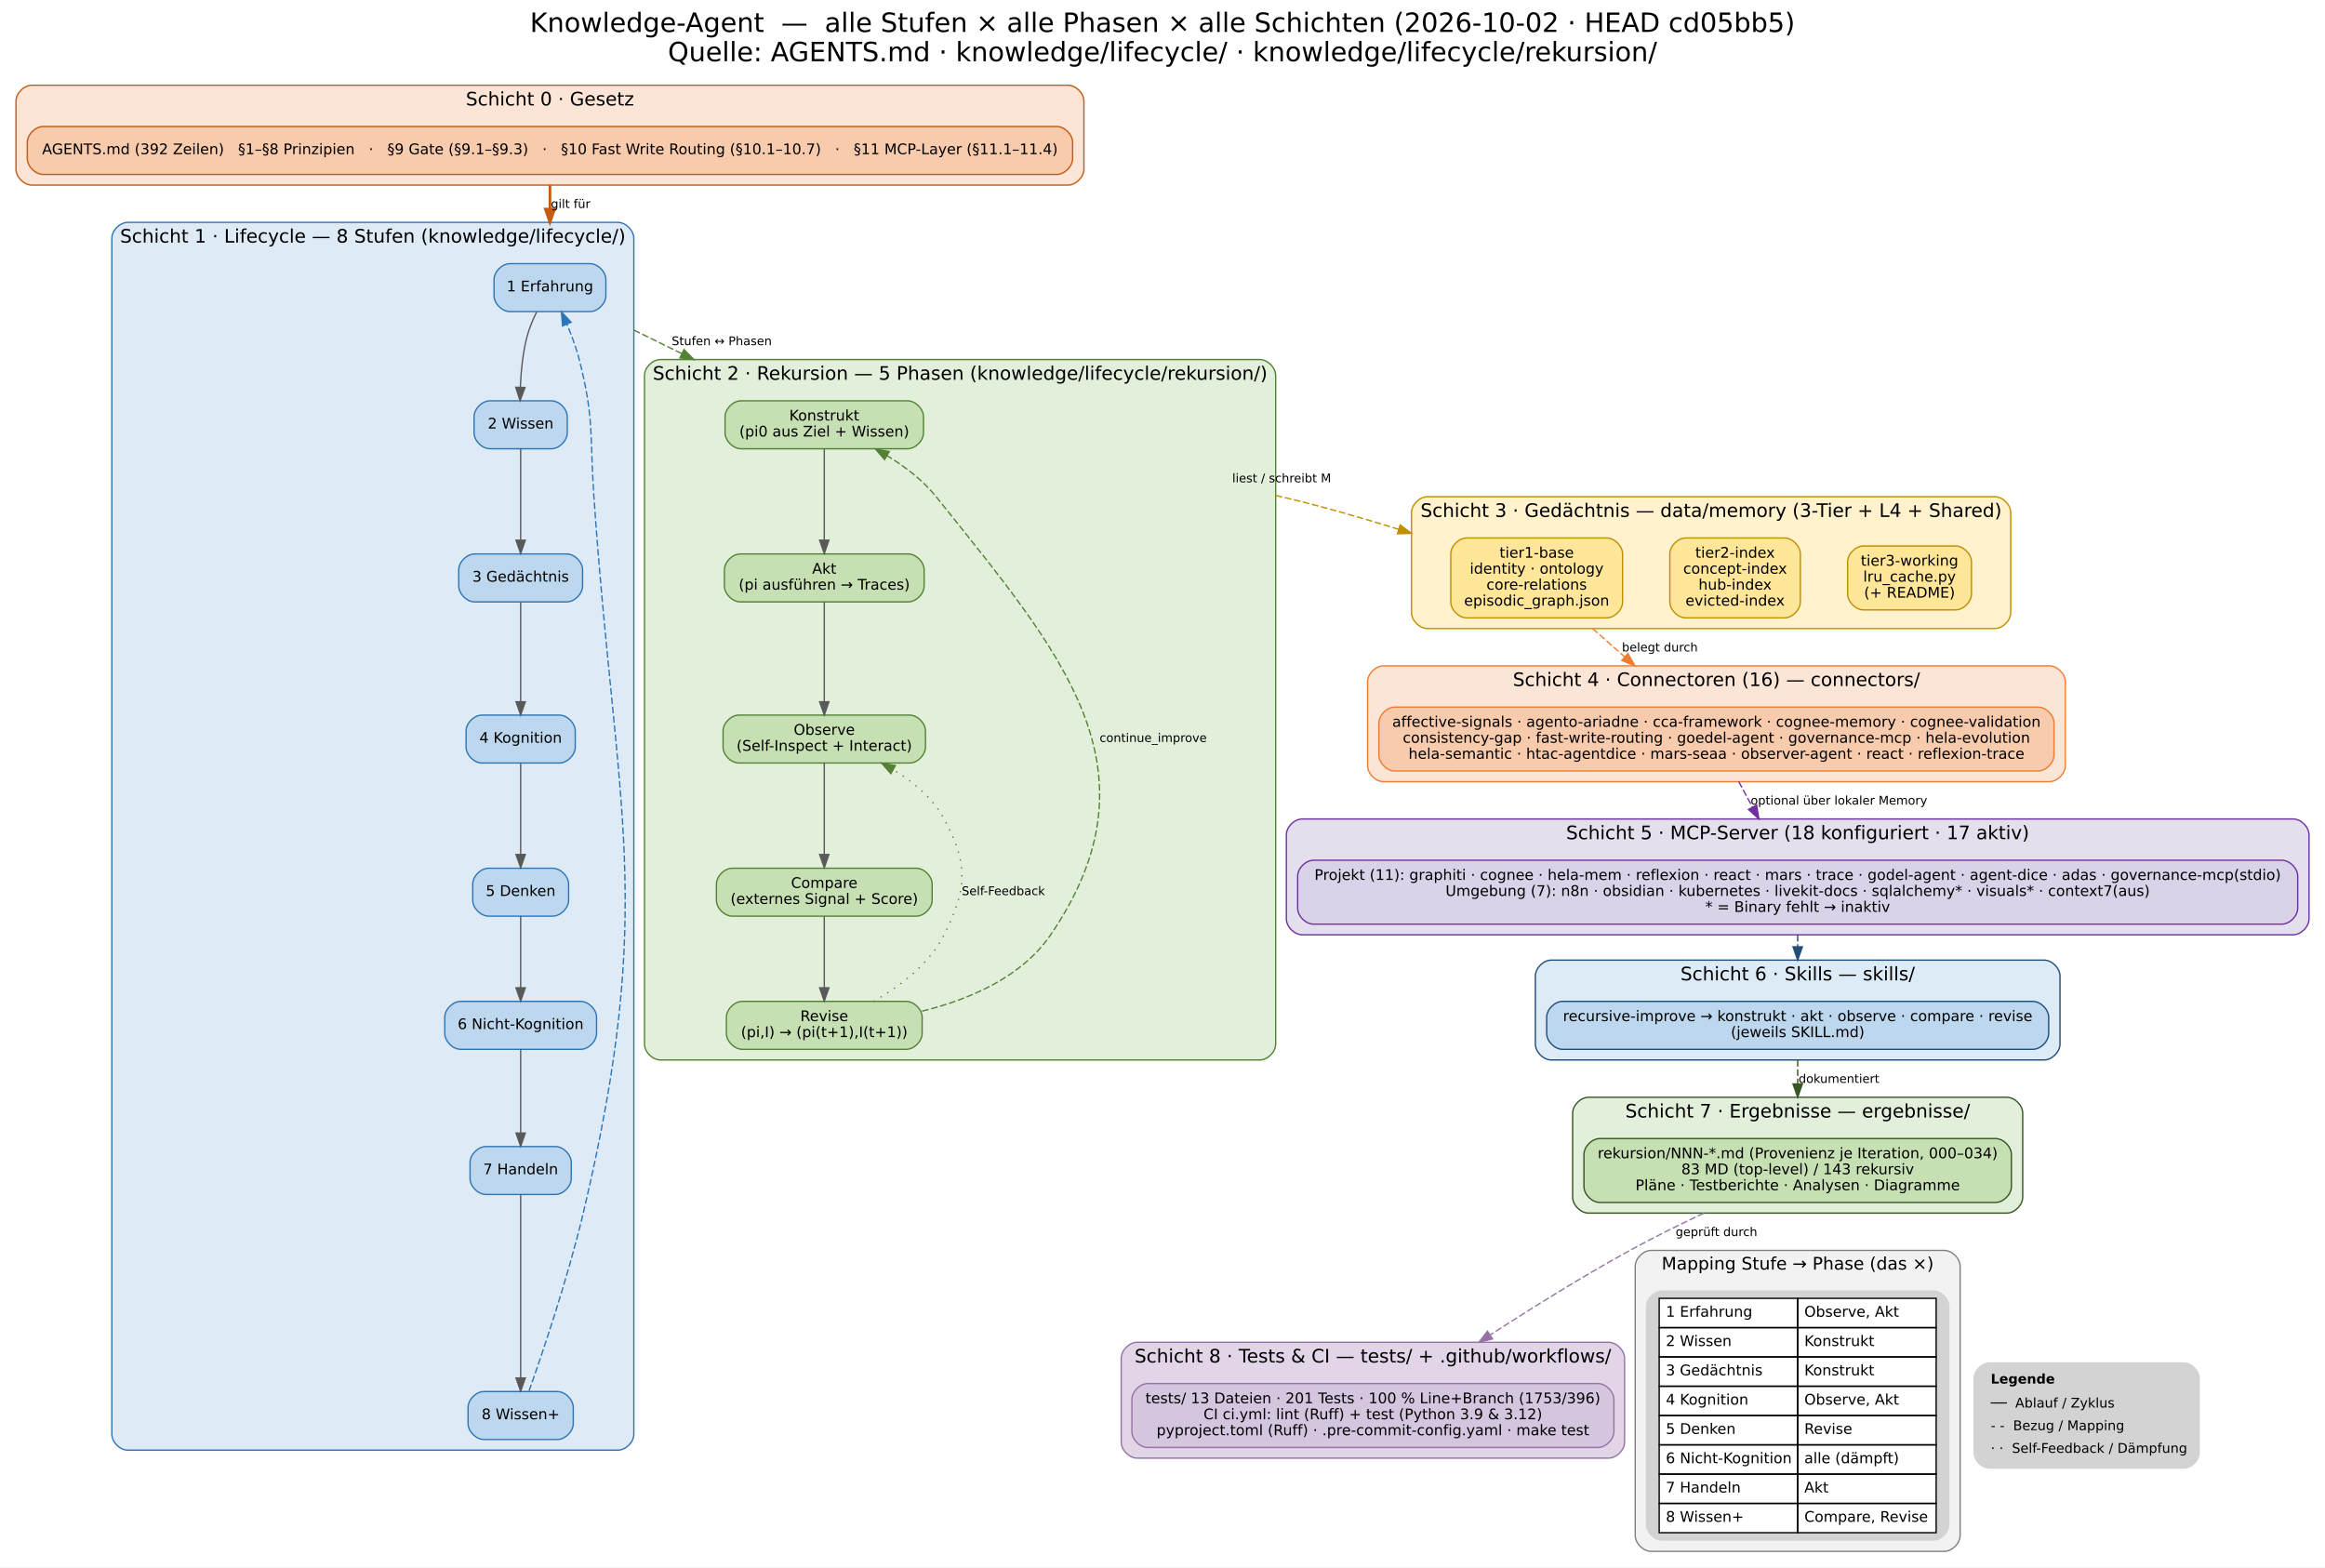
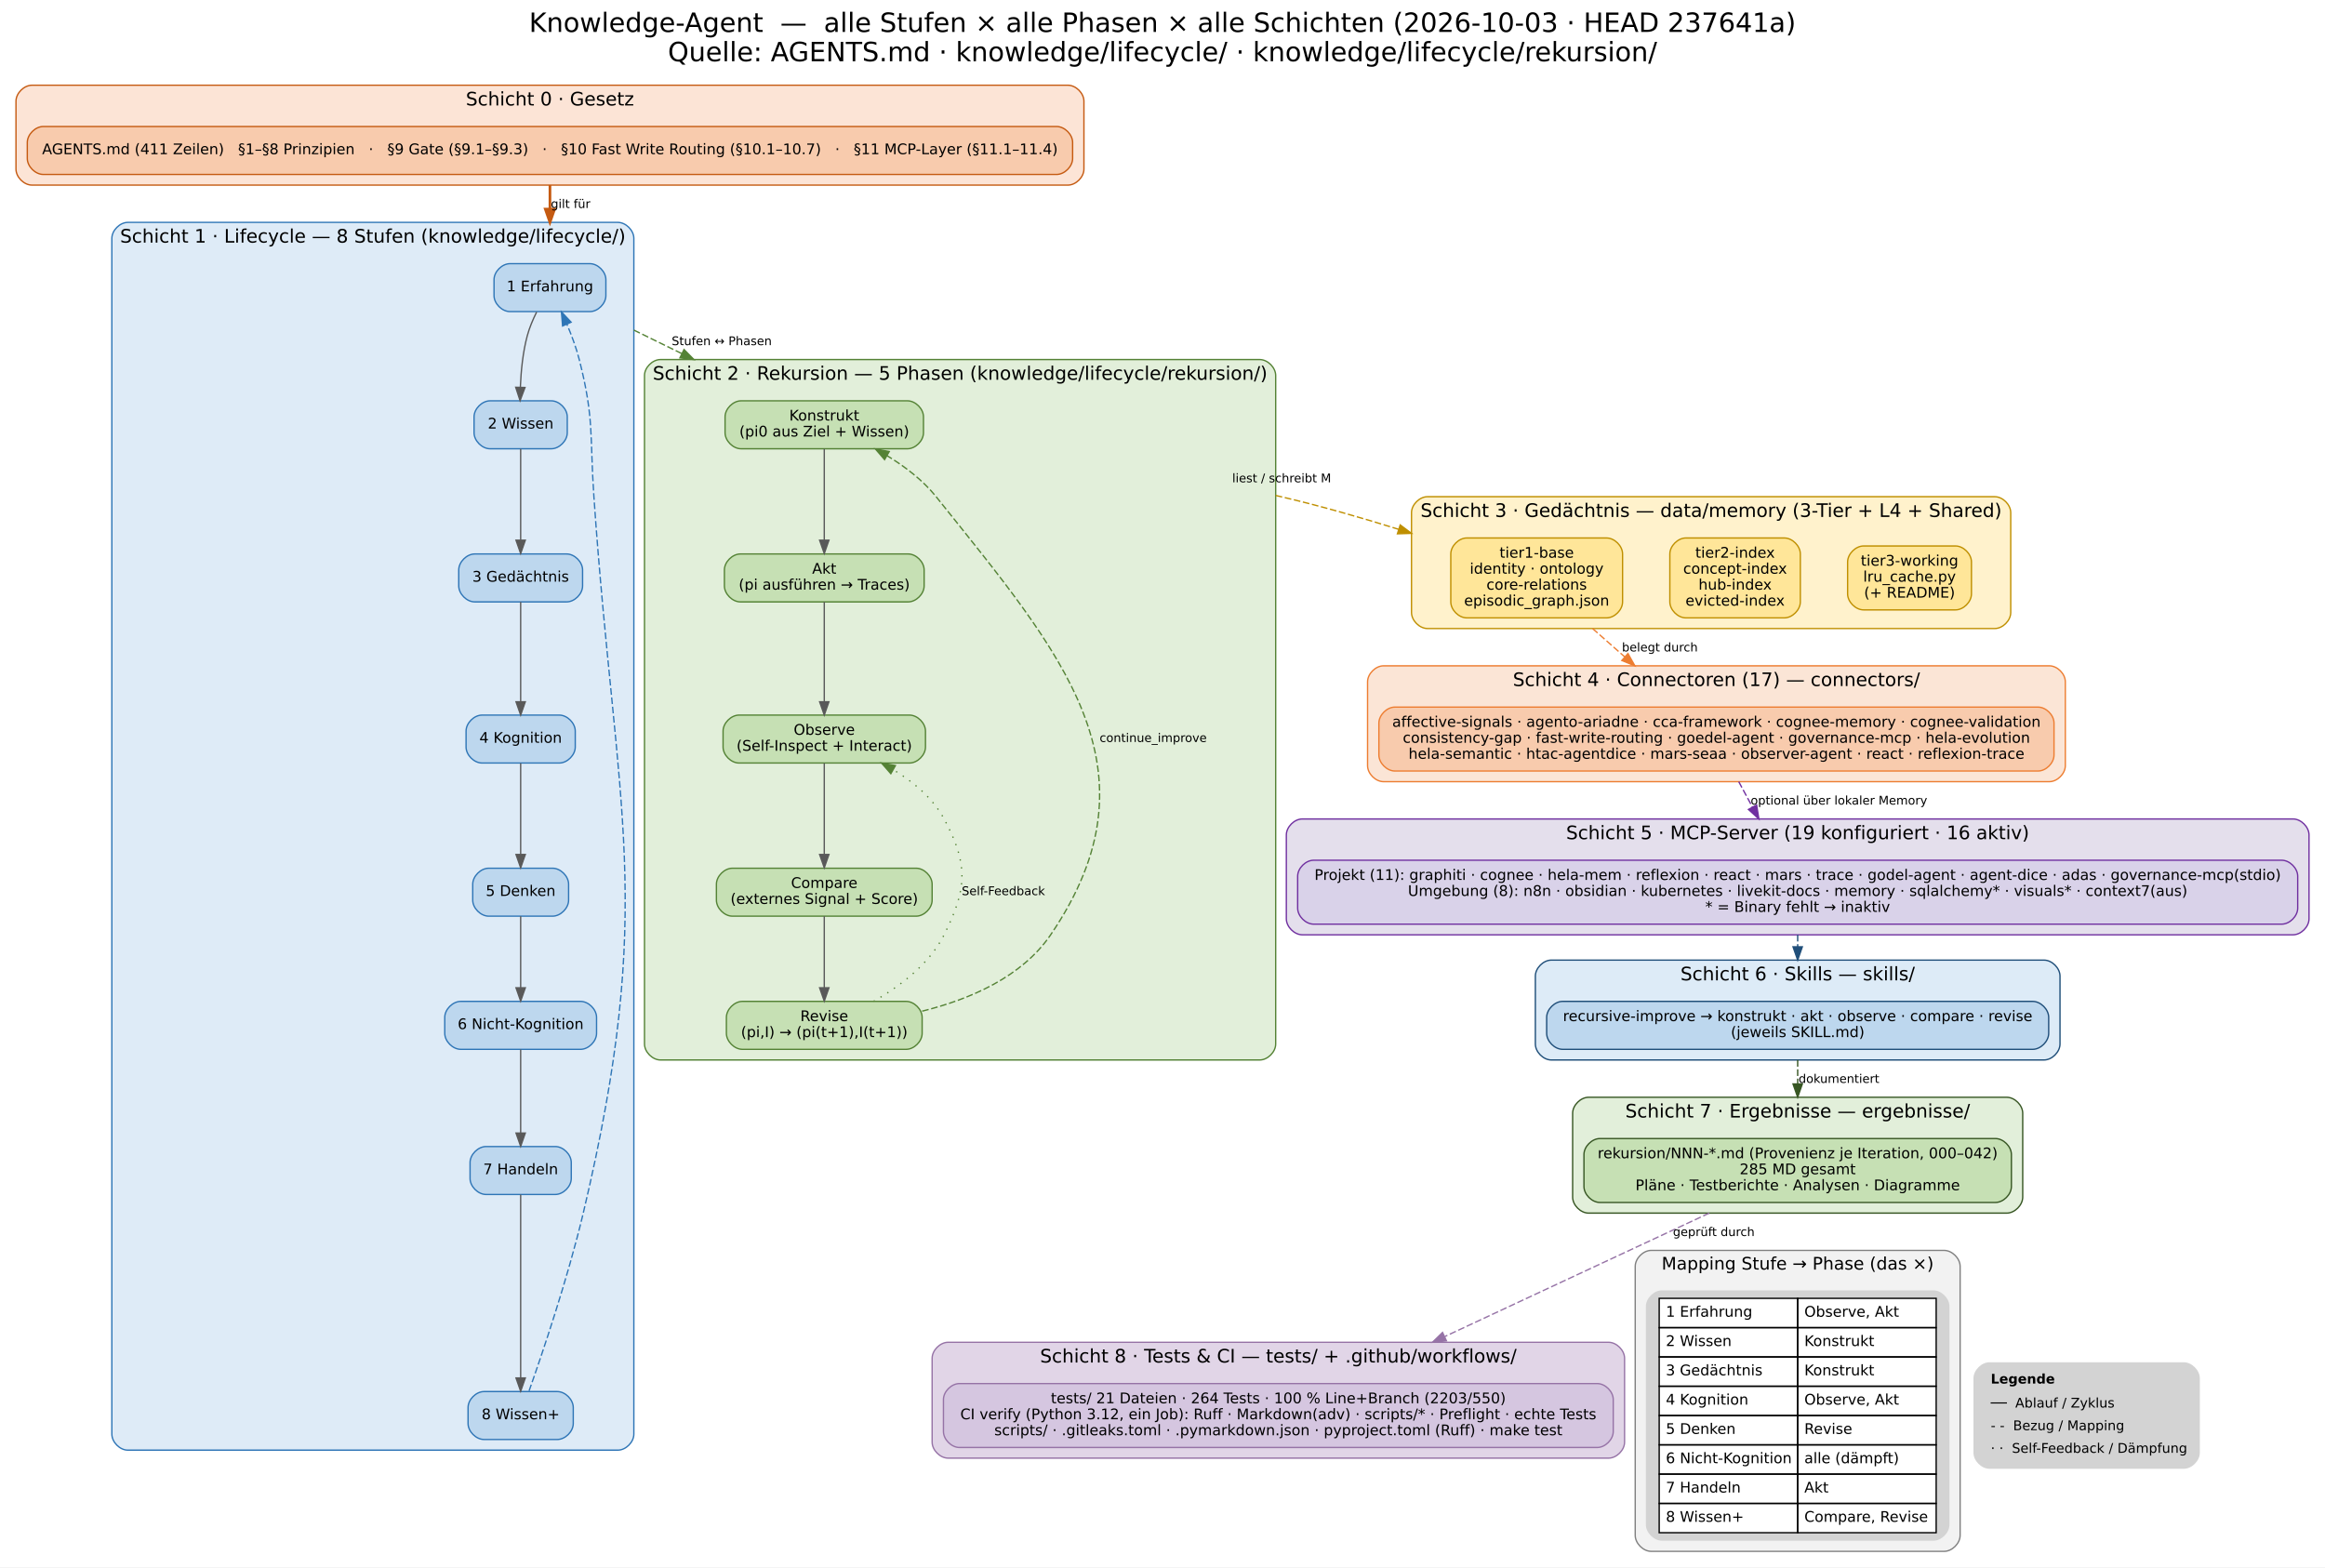
<svg xmlns="http://www.w3.org/2000/svg" width="1746pt" height="1177pt" viewBox="0.00 0.00 1746.00 1177.00">
  <g id="graph0" class="graph" transform="scale(1 1) rotate(0) translate(4 1173)">
    <polygon fill="white" stroke="transparent" points="-4,4 -4,-1173 1742,-1173 1742,4 -4,4" />
-     <text text-anchor="middle" x="869" y="-1149" font-family="DejaVu Sans" font-size="20.00">Knowledge-Agent  —  alle Stufen × alle Phasen × alle Schichten (2026-10-02 · HEAD cd05bb5)</text>
+     <text text-anchor="middle" x="869" y="-1149" font-family="DejaVu Sans" font-size="20.00">Knowledge-Agent  —  alle Stufen × alle Phasen × alle Schichten (2026-10-03 · HEAD 237641a)</text>
    <text text-anchor="middle" x="869" y="-1127" font-family="DejaVu Sans" font-size="20.00">Quelle: AGENTS.md · knowledge/lifecycle/ · knowledge/lifecycle/rekursion/</text>
    <g id="clust1" class="cluster">
      <path fill="#fce4d6" stroke="#c55a11" d="M20,-1034C20,-1034 798,-1034 798,-1034 804,-1034 810,-1040 810,-1046 810,-1046 810,-1097 810,-1097 810,-1103 804,-1109 798,-1109 798,-1109 20,-1109 20,-1109 14,-1109 8,-1103 8,-1097 8,-1097 8,-1046 8,-1046 8,-1040 14,-1034 20,-1034" />
      <text text-anchor="middle" x="409" y="-1093.8" font-family="DejaVu Sans" font-size="14.00">Schicht 0 · Gesetz</text>
    </g>
    <g id="clust2" class="cluster">
      <path fill="#deebf7" stroke="#2e75b6" d="M92,-84C92,-84 460,-84 460,-84 466,-84 472,-90 472,-96 472,-96 472,-994 472,-994 472,-1000 466,-1006 460,-1006 460,-1006 92,-1006 92,-1006 86,-1006 80,-1000 80,-994 80,-994 80,-96 80,-96 80,-90 86,-84 92,-84" />
      <text text-anchor="middle" x="276" y="-990.8" font-family="DejaVu Sans" font-size="14.00">Schicht 1 · Lifecycle — 8 Stufen (knowledge/lifecycle/)</text>
    </g>
    <g id="clust3" class="cluster">
      <path fill="#e2efda" stroke="#548235" d="M492,-377C492,-377 942,-377 942,-377 948,-377 954,-383 954,-389 954,-389 954,-891 954,-891 954,-897 948,-903 942,-903 942,-903 492,-903 492,-903 486,-903 480,-897 480,-891 480,-891 480,-389 480,-389 480,-383 486,-377 492,-377" />
      <text text-anchor="middle" x="717" y="-887.8" font-family="DejaVu Sans" font-size="14.00">Schicht 2 · Rekursion — 5 Phasen (knowledge/lifecycle/rekursion/)</text>
    </g>
    <g id="clust11" class="cluster">
      <path fill="#f2f2f2" stroke="#808080" d="M1236,-8C1236,-8 1456,-8 1456,-8 1462,-8 1468,-14 1468,-20 1468,-20 1468,-222 1468,-222 1468,-228 1462,-234 1456,-234 1456,-234 1236,-234 1236,-234 1230,-234 1224,-228 1224,-222 1224,-222 1224,-20 1224,-20 1224,-14 1230,-8 1236,-8" />
      <text text-anchor="middle" x="1346" y="-219.6" font-family="DejaVu Sans" font-size="13.00">Mapping Stufe → Phase (das ×)</text>
    </g>
    <g id="clust4" class="cluster">
      <path fill="#fff2cc" stroke="#bf8f00" d="M1068,-701C1068,-701 1494,-701 1494,-701 1500,-701 1506,-707 1506,-713 1506,-713 1506,-788 1506,-788 1506,-794 1500,-800 1494,-800 1494,-800 1068,-800 1068,-800 1062,-800 1056,-794 1056,-788 1056,-788 1056,-713 1056,-713 1056,-707 1062,-701 1068,-701" />
      <text text-anchor="middle" x="1281" y="-784.8" font-family="DejaVu Sans" font-size="14.00">Schicht 3 · Gedächtnis — data/memory (3-Tier + L4 + Shared)</text>
    </g>
    <g id="clust6" class="cluster">
      <path fill="#fbe5d6" stroke="#ed7d31" d="M1035,-586C1035,-586 1535,-586 1535,-586 1541,-586 1547,-592 1547,-598 1547,-598 1547,-661 1547,-661 1547,-667 1541,-673 1535,-673 1535,-673 1035,-673 1035,-673 1029,-673 1023,-667 1023,-661 1023,-661 1023,-598 1023,-598 1023,-592 1029,-586 1035,-586" />
-       <text text-anchor="middle" x="1285" y="-657.8" font-family="DejaVu Sans" font-size="14.00">Schicht 4 · Connectoren (16) — connectors/</text>
+       <text text-anchor="middle" x="1285" y="-657.8" font-family="DejaVu Sans" font-size="14.00">Schicht 4 · Connectoren (17) — connectors/</text>
    </g>
    <g id="clust7" class="cluster">
      <path fill="#e4dfec" stroke="#7030a0" d="M974,-471C974,-471 1718,-471 1718,-471 1724,-471 1730,-477 1730,-483 1730,-483 1730,-546 1730,-546 1730,-552 1724,-558 1718,-558 1718,-558 974,-558 974,-558 968,-558 962,-552 962,-546 962,-546 962,-483 962,-483 962,-477 968,-471 974,-471" />
-       <text text-anchor="middle" x="1346" y="-542.8" font-family="DejaVu Sans" font-size="14.00">Schicht 5 · MCP-Server (18 konfiguriert · 17 aktiv)</text>
+       <text text-anchor="middle" x="1346" y="-542.8" font-family="DejaVu Sans" font-size="14.00">Schicht 5 · MCP-Server (19 konfiguriert · 16 aktiv)</text>
    </g>
    <g id="clust8" class="cluster">
      <path fill="#ddebf7" stroke="#1f4e79" d="M1161,-377C1161,-377 1531,-377 1531,-377 1537,-377 1543,-383 1543,-389 1543,-389 1543,-440 1543,-440 1543,-446 1537,-452 1531,-452 1531,-452 1161,-452 1161,-452 1155,-452 1149,-446 1149,-440 1149,-440 1149,-389 1149,-389 1149,-383 1155,-377 1161,-377" />
      <text text-anchor="middle" x="1346" y="-436.8" font-family="DejaVu Sans" font-size="14.00">Schicht 6 · Skills — skills/</text>
    </g>
    <g id="clust9" class="cluster">
      <path fill="#e2efda" stroke="#375623" d="M1189,-262C1189,-262 1503,-262 1503,-262 1509,-262 1515,-268 1515,-274 1515,-274 1515,-337 1515,-337 1515,-343 1509,-349 1503,-349 1503,-349 1189,-349 1189,-349 1183,-349 1177,-343 1177,-337 1177,-337 1177,-274 1177,-274 1177,-268 1183,-262 1189,-262" />
      <text text-anchor="middle" x="1346" y="-333.8" font-family="DejaVu Sans" font-size="14.00">Schicht 7 · Ergebnisse — ergebnisse/</text>
    </g>
    <g id="clust10" class="cluster">
-       <path fill="#e1d5e7" stroke="#9673a6" d="M850,-78C850,-78 1204,-78 1204,-78 1210,-78 1216,-84 1216,-90 1216,-90 1216,-153 1216,-153 1216,-159 1210,-165 1204,-165 1204,-165 850,-165 850,-165 844,-165 838,-159 838,-153 838,-153 838,-90 838,-90 838,-84 844,-78 850,-78" />
-       <text text-anchor="middle" x="1027" y="-149.8" font-family="DejaVu Sans" font-size="14.00">Schicht 8 · Tests &amp; CI — tests/ + .github/workflows/</text>
+       <path fill="#e1d5e7" stroke="#9673a6" d="M708,-78C708,-78 1204,-78 1204,-78 1210,-78 1216,-84 1216,-90 1216,-90 1216,-153 1216,-153 1216,-159 1210,-165 1204,-165 1204,-165 708,-165 708,-165 702,-165 696,-159 696,-153 696,-153 696,-90 696,-90 696,-84 702,-78 708,-78" />
+       <text text-anchor="middle" x="956" y="-149.8" font-family="DejaVu Sans" font-size="14.00">Schicht 8 · Tests &amp; CI — tests/ + .github/workflows/</text>
    </g>
    <g id="node1" class="node">
      <path fill="#f8cbad" stroke="#c55a11" d="M789.5,-1078C789.5,-1078 28.5,-1078 28.5,-1078 22.5,-1078 16.5,-1072 16.5,-1066 16.5,-1066 16.5,-1054 16.5,-1054 16.5,-1048 22.5,-1042 28.5,-1042 28.5,-1042 789.5,-1042 789.5,-1042 795.5,-1042 801.5,-1048 801.5,-1054 801.5,-1054 801.5,-1066 801.5,-1066 801.5,-1072 795.5,-1078 789.5,-1078" />
-       <text text-anchor="middle" x="409" y="-1057.2" font-family="DejaVu Sans" font-size="11.00">AGENTS.md (392 Zeilen)   §1–§8 Prinzipien   ·   §9 Gate (§9.1–§9.3)   ·   §10 Fast Write Routing (§10.1–10.7)   ·   §11 MCP-Layer (§11.1–11.4)</text>
+       <text text-anchor="middle" x="409" y="-1057.2" font-family="DejaVu Sans" font-size="11.00">AGENTS.md (411 Zeilen)   §1–§8 Prinzipien   ·   §9 Gate (§9.1–§9.3)   ·   §10 Fast Write Routing (§10.1–10.7)   ·   §11 MCP-Layer (§11.1–11.4)</text>
    </g>
    <g id="node2" class="node">
      <path fill="#bdd7ee" stroke="#2e75b6" d="M439,-975C439,-975 379,-975 379,-975 373,-975 367,-969 367,-963 367,-963 367,-951 367,-951 367,-945 373,-939 379,-939 379,-939 439,-939 439,-939 445,-939 451,-945 451,-951 451,-951 451,-963 451,-963 451,-969 445,-975 439,-975" />
      <text text-anchor="middle" x="409" y="-954.2" font-family="DejaVu Sans" font-size="11.00">1 Erfahrung</text>
    </g>
    <g id="edge17" class="edge">
      <path fill="none" stroke="#c55a11" stroke-width="2" d="M409,-1034C409,-1028.5 409,-1022.44 409,-1016.22" />
      <polygon fill="#c55a11" stroke="#c55a11" stroke-width="2" points="412.5,-1016 409,-1006 405.5,-1016 412.5,-1016" />
      <text text-anchor="middle" x="424.5" y="-1016.8" font-family="DejaVu Sans" font-size="9.00">gilt für</text>
    </g>
    <g id="node3" class="node">
      <path fill="#bdd7ee" stroke="#2e75b6" d="M410,-872C410,-872 364,-872 364,-872 358,-872 352,-866 352,-860 352,-860 352,-848 352,-848 352,-842 358,-836 364,-836 364,-836 410,-836 410,-836 416,-836 422,-842 422,-848 422,-848 422,-860 422,-860 422,-866 416,-872 410,-872" />
      <text text-anchor="middle" x="387" y="-851.2" font-family="DejaVu Sans" font-size="11.00">2 Wissen</text>
    </g>
    <g id="edge1" class="edge">
      <path fill="none" stroke="#595959" d="M399,-938.7C396.27,-933.21 393.62,-927 392,-921 388.65,-908.6 387.27,-894.44 386.78,-882.43" />
      <polygon fill="#595959" stroke="#595959" points="390.27,-882.03 386.55,-872.11 383.28,-882.19 390.27,-882.03" />
    </g>
    <g id="node10" class="node">
      <path fill="#c6e0b4" stroke="#548235" d="M677.5,-872C677.5,-872 552.5,-872 552.5,-872 546.5,-872 540.5,-866 540.5,-860 540.5,-860 540.5,-848 540.5,-848 540.5,-842 546.5,-836 552.5,-836 552.5,-836 677.5,-836 677.5,-836 683.5,-836 689.5,-842 689.5,-848 689.5,-848 689.5,-860 689.5,-860 689.5,-866 683.5,-872 677.5,-872" />
      <text text-anchor="middle" x="615" y="-857.2" font-family="DejaVu Sans" font-size="11.00">Konstrukt</text>
      <text text-anchor="middle" x="615" y="-845.2" font-family="DejaVu Sans" font-size="11.00">(pi0 aus Ziel + Wissen)</text>
    </g>
    <g id="edge18" class="edge">
      <path fill="none" stroke="#548235" stroke-dasharray="5,2" d="M472,-925.11C483.41,-919.52 495.61,-913.54 507.88,-907.52" />
      <polygon fill="#548235" stroke="#548235" points="509.67,-910.54 517.1,-903 506.58,-904.26 509.67,-910.54" />
      <text text-anchor="middle" x="538" y="-913.8" font-family="DejaVu Sans" font-size="9.00">Stufen ↔ Phasen</text>
    </g>
    <g id="node4" class="node">
      <path fill="#bdd7ee" stroke="#2e75b6" d="M421.5,-757C421.5,-757 352.5,-757 352.5,-757 346.5,-757 340.5,-751 340.5,-745 340.5,-745 340.5,-733 340.5,-733 340.5,-727 346.5,-721 352.5,-721 352.5,-721 421.5,-721 421.5,-721 427.5,-721 433.5,-727 433.5,-733 433.5,-733 433.5,-745 433.5,-745 433.5,-751 427.5,-757 421.5,-757" />
      <text text-anchor="middle" x="387" y="-736.2" font-family="DejaVu Sans" font-size="11.00">3 Gedächtnis</text>
    </g>
    <g id="edge2" class="edge">
      <path fill="none" stroke="#595959" d="M387,-835.84C387,-817.67 387,-788.72 387,-767.39" />
      <polygon fill="#595959" stroke="#595959" points="390.5,-767.32 387,-757.32 383.5,-767.32 390.5,-767.32" />
    </g>
    <g id="node5" class="node">
      <path fill="#bdd7ee" stroke="#2e75b6" d="M416,-636C416,-636 358,-636 358,-636 352,-636 346,-630 346,-624 346,-624 346,-612 346,-612 346,-606 352,-600 358,-600 358,-600 416,-600 416,-600 422,-600 428,-606 428,-612 428,-612 428,-624 428,-624 428,-630 422,-636 416,-636" />
      <text text-anchor="middle" x="387" y="-615.2" font-family="DejaVu Sans" font-size="11.00">4 Kognition</text>
    </g>
    <g id="edge3" class="edge">
      <path fill="none" stroke="#595959" d="M387,-720.95C387,-701.42 387,-669.16 387,-646.16" />
      <polygon fill="#595959" stroke="#595959" points="390.5,-646.02 387,-636.02 383.5,-646.02 390.5,-646.02" />
    </g>
    <g id="node6" class="node">
      <path fill="#bdd7ee" stroke="#2e75b6" d="M411,-521C411,-521 363,-521 363,-521 357,-521 351,-515 351,-509 351,-509 351,-497 351,-497 351,-491 357,-485 363,-485 363,-485 411,-485 411,-485 417,-485 423,-491 423,-497 423,-497 423,-509 423,-509 423,-515 417,-521 411,-521" />
      <text text-anchor="middle" x="387" y="-500.2" font-family="DejaVu Sans" font-size="11.00">5 Denken</text>
    </g>
    <g id="edge4" class="edge">
      <path fill="none" stroke="#595959" d="M387,-599.84C387,-581.67 387,-552.72 387,-531.39" />
      <polygon fill="#595959" stroke="#595959" points="390.5,-531.32 387,-521.32 383.5,-531.32 390.5,-531.32" />
    </g>
    <g id="node7" class="node">
      <path fill="#bdd7ee" stroke="#2e75b6" d="M432,-421C432,-421 342,-421 342,-421 336,-421 330,-415 330,-409 330,-409 330,-397 330,-397 330,-391 336,-385 342,-385 342,-385 432,-385 432,-385 438,-385 444,-391 444,-397 444,-397 444,-409 444,-409 444,-415 438,-421 432,-421" />
      <text text-anchor="middle" x="387" y="-400.2" font-family="DejaVu Sans" font-size="11.00">6 Nicht-Kognition</text>
    </g>
    <g id="edge5" class="edge">
      <path fill="none" stroke="#595959" d="M387,-484.93C387,-470.12 387,-448.43 387,-431.23" />
      <polygon fill="#595959" stroke="#595959" points="390.5,-431.2 387,-421.2 383.5,-431.2 390.5,-431.2" />
    </g>
    <g id="node8" class="node">
      <path fill="#bdd7ee" stroke="#2e75b6" d="M413,-312C413,-312 361,-312 361,-312 355,-312 349,-306 349,-300 349,-300 349,-288 349,-288 349,-282 355,-276 361,-276 361,-276 413,-276 413,-276 419,-276 425,-282 425,-288 425,-288 425,-300 425,-300 425,-306 419,-312 413,-312" />
      <text text-anchor="middle" x="387" y="-291.2" font-family="DejaVu Sans" font-size="11.00">7 Handeln</text>
    </g>
    <g id="edge6" class="edge">
      <path fill="none" stroke="#595959" d="M387,-384.81C387,-367.96 387,-342.02 387,-322.34" />
      <polygon fill="#595959" stroke="#595959" points="390.5,-322.15 387,-312.15 383.5,-322.15 390.5,-322.15" />
    </g>
    <g id="node9" class="node">
      <path fill="#bdd7ee" stroke="#2e75b6" d="M414.5,-128C414.5,-128 359.5,-128 359.5,-128 353.5,-128 347.5,-122 347.5,-116 347.5,-116 347.5,-104 347.5,-104 347.5,-98 353.5,-92 359.5,-92 359.5,-92 414.5,-92 414.5,-92 420.5,-92 426.5,-98 426.5,-104 426.5,-104 426.5,-116 426.5,-116 426.5,-122 420.5,-128 414.5,-128" />
      <text text-anchor="middle" x="387" y="-107.2" font-family="DejaVu Sans" font-size="11.00">8 Wissen+</text>
    </g>
    <g id="edge7" class="edge">
      <path fill="none" stroke="#595959" d="M387,-275.88C387,-244.31 387,-176.67 387,-138.57" />
      <polygon fill="#595959" stroke="#595959" points="390.5,-138.21 387,-128.21 383.5,-138.21 390.5,-138.21" />
    </g>
    <g id="edge8" class="edge">
      <path fill="none" stroke="#2e75b6" stroke-dasharray="5,2" d="M393.3,-128.45C403.17,-156.34 422.35,-212.84 434,-262 489.16,-494.69 458.49,-561.43 442,-800 438.83,-845.93 442.39,-858.39 431,-903 428.73,-911.88 425.25,-921.22 421.73,-929.55" />
      <polygon fill="#2e75b6" stroke="#2e75b6" points="418.49,-928.21 417.63,-938.77 424.89,-931.05 418.49,-928.21" />
    </g>
    <g id="node11" class="node">
      <path fill="#c6e0b4" stroke="#548235" d="M678,-757C678,-757 552,-757 552,-757 546,-757 540,-751 540,-745 540,-745 540,-733 540,-733 540,-727 546,-721 552,-721 552,-721 678,-721 678,-721 684,-721 690,-727 690,-733 690,-733 690,-745 690,-745 690,-751 684,-757 678,-757" />
      <text text-anchor="middle" x="615" y="-742.2" font-family="DejaVu Sans" font-size="11.00">Akt</text>
      <text text-anchor="middle" x="615" y="-730.2" font-family="DejaVu Sans" font-size="11.00">(pi ausführen → Traces)</text>
    </g>
    <g id="edge9" class="edge">
      <path fill="none" stroke="#595959" d="M615,-835.84C615,-817.67 615,-788.72 615,-767.39" />
      <polygon fill="#595959" stroke="#595959" points="618.5,-767.32 615,-757.32 611.5,-767.32 618.5,-767.32" />
    </g>
    <g id="node15" class="node">
      <path fill="#ffe699" stroke="#bf8f00" d="M1202.5,-769C1202.5,-769 1097.5,-769 1097.5,-769 1091.5,-769 1085.5,-763 1085.5,-757 1085.5,-757 1085.5,-721 1085.5,-721 1085.5,-715 1091.5,-709 1097.5,-709 1097.5,-709 1202.5,-709 1202.5,-709 1208.5,-709 1214.5,-715 1214.5,-721 1214.5,-721 1214.5,-757 1214.5,-757 1214.5,-763 1208.5,-769 1202.5,-769" />
      <text text-anchor="middle" x="1150" y="-754.2" font-family="DejaVu Sans" font-size="11.00">tier1-base</text>
      <text text-anchor="middle" x="1150" y="-742.2" font-family="DejaVu Sans" font-size="11.00">identity · ontology</text>
      <text text-anchor="middle" x="1150" y="-730.2" font-family="DejaVu Sans" font-size="11.00">core-relations</text>
      <text text-anchor="middle" x="1150" y="-718.2" font-family="DejaVu Sans" font-size="11.00">episodic_graph.json</text>
    </g>
    <g id="edge19" class="edge">
      <path fill="none" stroke="#bf8f00" stroke-dasharray="5,2" d="M954,-800.92C955.34,-800.62 956.67,-800.31 958,-800 987.02,-793.26 1018.02,-784.35 1046.46,-775.47" />
      <polygon fill="#bf8f00" stroke="#bf8f00" points="1047.52,-778.8 1056,-772.46 1045.41,-772.13 1047.52,-778.8" />
      <text text-anchor="middle" x="958.5" y="-810.8" font-family="DejaVu Sans" font-size="9.00">liest / schreibt M</text>
    </g>
    <g id="node12" class="node">
      <path fill="#c6e0b4" stroke="#548235" d="M679,-636C679,-636 551,-636 551,-636 545,-636 539,-630 539,-624 539,-624 539,-612 539,-612 539,-606 545,-600 551,-600 551,-600 679,-600 679,-600 685,-600 691,-606 691,-612 691,-612 691,-624 691,-624 691,-630 685,-636 679,-636" />
      <text text-anchor="middle" x="615" y="-621.2" font-family="DejaVu Sans" font-size="11.00">Observe</text>
      <text text-anchor="middle" x="615" y="-609.2" font-family="DejaVu Sans" font-size="11.00">(Self-Inspect + Interact)</text>
    </g>
    <g id="edge10" class="edge">
      <path fill="none" stroke="#595959" d="M615,-720.95C615,-701.42 615,-669.16 615,-646.16" />
      <polygon fill="#595959" stroke="#595959" points="618.5,-646.02 615,-636.02 611.5,-646.02 618.5,-646.02" />
    </g>
    <g id="node13" class="node">
      <path fill="#c6e0b4" stroke="#548235" d="M684,-521C684,-521 546,-521 546,-521 540,-521 534,-515 534,-509 534,-509 534,-497 534,-497 534,-491 540,-485 546,-485 546,-485 684,-485 684,-485 690,-485 696,-491 696,-497 696,-497 696,-509 696,-509 696,-515 690,-521 684,-521" />
      <text text-anchor="middle" x="615" y="-506.2" font-family="DejaVu Sans" font-size="11.00">Compare</text>
      <text text-anchor="middle" x="615" y="-494.2" font-family="DejaVu Sans" font-size="11.00">(externes Signal + Score)</text>
    </g>
    <g id="edge11" class="edge">
      <path fill="none" stroke="#595959" d="M615,-599.84C615,-581.67 615,-552.72 615,-531.39" />
      <polygon fill="#595959" stroke="#595959" points="618.5,-531.32 615,-521.32 611.5,-531.32 618.5,-531.32" />
    </g>
    <g id="node14" class="node">
      <path fill="#c6e0b4" stroke="#548235" d="M676.5,-421C676.5,-421 553.5,-421 553.5,-421 547.5,-421 541.5,-415 541.5,-409 541.5,-409 541.5,-397 541.5,-397 541.5,-391 547.5,-385 553.5,-385 553.5,-385 676.5,-385 676.5,-385 682.5,-385 688.5,-391 688.5,-397 688.5,-397 688.5,-409 688.5,-409 688.5,-415 682.5,-421 676.5,-421" />
      <text text-anchor="middle" x="615" y="-406.2" font-family="DejaVu Sans" font-size="11.00">Revise</text>
      <text text-anchor="middle" x="615" y="-394.2" font-family="DejaVu Sans" font-size="11.00">(pi,I) → (pi(t+1),I(t+1))</text>
    </g>
    <g id="edge12" class="edge">
      <path fill="none" stroke="#595959" d="M615,-484.93C615,-470.12 615,-448.43 615,-431.23" />
      <polygon fill="#595959" stroke="#595959" points="618.5,-431.2 615,-421.2 611.5,-431.2 618.5,-431.2" />
    </g>
    <g id="edge13" class="edge">
      <path fill="none" stroke="#548235" stroke-dasharray="5,2" d="M688.51,-413.66C723.92,-422.43 763.31,-439.14 785,-471 870.05,-595.93 793.41,-681.98 699,-800 689.1,-812.37 675.49,-822.69 662.11,-830.83" />
      <polygon fill="#548235" stroke="#548235" points="660.29,-827.84 653.38,-835.87 663.79,-833.9 660.29,-827.84" />
      <text text-anchor="middle" x="862" y="-615.8" font-family="DejaVu Sans" font-size="9.00">continue_improve</text>
    </g>
    <g id="edge14" class="edge">
      <path fill="none" stroke="#548235" stroke-dasharray="1,5" d="M652.07,-421.05C671.66,-432.23 693.9,-448.89 705,-471 722.35,-505.55 723.38,-523.98 705,-558 696.54,-573.67 681.9,-585.84 666.87,-594.96" />
      <polygon fill="#548235" stroke="#548235" points="664.99,-592 658.01,-599.98 668.44,-598.09 664.99,-592" />
      <text text-anchor="middle" x="749.5" y="-500.8" font-family="DejaVu Sans" font-size="9.00">Self-Feedback</text>
    </g>
    <g id="node16" class="node">
      <path fill="#ffe699" stroke="#bf8f00" d="M1336,-769C1336,-769 1262,-769 1262,-769 1256,-769 1250,-763 1250,-757 1250,-757 1250,-721 1250,-721 1250,-715 1256,-709 1262,-709 1262,-709 1336,-709 1336,-709 1342,-709 1348,-715 1348,-721 1348,-721 1348,-757 1348,-757 1348,-763 1342,-769 1336,-769" />
      <text text-anchor="middle" x="1299" y="-754.2" font-family="DejaVu Sans" font-size="11.00">tier2-index</text>
      <text text-anchor="middle" x="1299" y="-742.2" font-family="DejaVu Sans" font-size="11.00">concept-index</text>
      <text text-anchor="middle" x="1299" y="-730.2" font-family="DejaVu Sans" font-size="11.00">hub-index</text>
      <text text-anchor="middle" x="1299" y="-718.2" font-family="DejaVu Sans" font-size="11.00">evicted-index</text>
    </g>
    <g id="node18" class="node">
      <path fill="#f8cbad" stroke="#ed7d31" d="M1526.5,-642C1526.5,-642 1043.5,-642 1043.5,-642 1037.5,-642 1031.5,-636 1031.5,-630 1031.5,-630 1031.5,-606 1031.5,-606 1031.5,-600 1037.5,-594 1043.5,-594 1043.5,-594 1526.5,-594 1526.5,-594 1532.5,-594 1538.5,-600 1538.5,-606 1538.5,-606 1538.5,-630 1538.5,-630 1538.5,-636 1532.5,-642 1526.5,-642" />
      <text text-anchor="middle" x="1285" y="-627.2" font-family="DejaVu Sans" font-size="11.00">affective-signals · agento-ariadne · cca-framework · cognee-memory · cognee-validation</text>
      <text text-anchor="middle" x="1285" y="-615.2" font-family="DejaVu Sans" font-size="11.00">consistency-gap · fast-write-routing · goedel-agent · governance-mcp · hela-evolution</text>
      <text text-anchor="middle" x="1285" y="-603.2" font-family="DejaVu Sans" font-size="11.00">hela-semantic · htac-agentdice · mars-seaa · observer-agent · react · reflexion-trace</text>
    </g>
    <g id="edge20" class="edge">
      <path fill="none" stroke="#ed7d31" stroke-dasharray="5,2" d="M1191.97,-701C1199.68,-694.21 1207.91,-686.96 1216.16,-679.68" />
      <polygon fill="#ed7d31" stroke="#ed7d31" points="1218.55,-682.24 1223.74,-673 1213.93,-676.98 1218.55,-682.24" />
      <text text-anchor="middle" x="1242.5" y="-683.8" font-family="DejaVu Sans" font-size="9.00">belegt durch</text>
    </g>
    <g id="node17" class="node">
      <path fill="#ffe699" stroke="#bf8f00" d="M1464.5,-763C1464.5,-763 1395.5,-763 1395.5,-763 1389.5,-763 1383.5,-757 1383.5,-751 1383.5,-751 1383.5,-727 1383.5,-727 1383.5,-721 1389.5,-715 1395.5,-715 1395.5,-715 1464.5,-715 1464.5,-715 1470.5,-715 1476.5,-721 1476.5,-727 1476.5,-727 1476.5,-751 1476.5,-751 1476.5,-757 1470.5,-763 1464.5,-763" />
      <text text-anchor="middle" x="1430" y="-748.2" font-family="DejaVu Sans" font-size="11.00">tier3-working</text>
      <text text-anchor="middle" x="1430" y="-736.2" font-family="DejaVu Sans" font-size="11.00">lru_cache.py</text>
      <text text-anchor="middle" x="1430" y="-724.2" font-family="DejaVu Sans" font-size="11.00">(+ README)</text>
    </g>
    <g id="node19" class="node">
      <path fill="#d9d2e9" stroke="#7030a0" d="M1709.5,-527C1709.5,-527 982.5,-527 982.5,-527 976.5,-527 970.5,-521 970.5,-515 970.5,-515 970.5,-491 970.5,-491 970.5,-485 976.5,-479 982.5,-479 982.5,-479 1709.5,-479 1709.5,-479 1715.5,-479 1721.5,-485 1721.5,-491 1721.5,-491 1721.5,-515 1721.5,-515 1721.5,-521 1715.5,-527 1709.5,-527" />
      <text text-anchor="middle" x="1346" y="-512.2" font-family="DejaVu Sans" font-size="11.00">Projekt (11): graphiti · cognee · hela-mem · reflexion · react · mars · trace · godel-agent · agent-dice · adas · governance-mcp(stdio)</text>
-       <text text-anchor="middle" x="1346" y="-500.2" font-family="DejaVu Sans" font-size="11.00">Umgebung (7): n8n · obsidian · kubernetes · livekit-docs · sqlalchemy* · visuals* · context7(aus)</text>
+       <text text-anchor="middle" x="1346" y="-500.2" font-family="DejaVu Sans" font-size="11.00">Umgebung (8): n8n · obsidian · kubernetes · livekit-docs · memory · sqlalchemy* · visuals* · context7(aus)</text>
      <text text-anchor="middle" x="1346" y="-488.2" font-family="DejaVu Sans" font-size="11.00">* = Binary fehlt → inaktiv</text>
    </g>
    <g id="edge21" class="edge">
      <path fill="none" stroke="#7030a0" stroke-dasharray="5,2" d="M1301.73,-586C1304.98,-579.99 1308.49,-573.49 1312.06,-566.87" />
      <polygon fill="#7030a0" stroke="#7030a0" points="1315.18,-568.46 1316.85,-558 1309.02,-565.14 1315.18,-568.46" />
      <text text-anchor="middle" x="1377" y="-568.8" font-family="DejaVu Sans" font-size="9.00">optional über lokaler Memory</text>
    </g>
    <g id="node20" class="node">
      <path fill="#bdd7ee" stroke="#1f4e79" d="M1522.5,-421C1522.5,-421 1169.5,-421 1169.5,-421 1163.5,-421 1157.5,-415 1157.5,-409 1157.5,-409 1157.5,-397 1157.5,-397 1157.5,-391 1163.5,-385 1169.5,-385 1169.5,-385 1522.5,-385 1522.5,-385 1528.5,-385 1534.5,-391 1534.5,-397 1534.5,-397 1534.5,-409 1534.5,-409 1534.5,-415 1528.5,-421 1522.5,-421" />
      <text text-anchor="middle" x="1346" y="-406.2" font-family="DejaVu Sans" font-size="11.00">recursive-improve → konstrukt · akt · observe · compare · revise</text>
      <text text-anchor="middle" x="1346" y="-394.2" font-family="DejaVu Sans" font-size="11.00">(jeweils SKILL.md)</text>
    </g>
    <g id="edge22" class="edge">
      <path fill="none" stroke="#1f4e79" stroke-dasharray="5,2" d="M1346,-471C1346,-468.09 1346,-465.07 1346,-462.01" />
      <polygon fill="#1f4e79" stroke="#1f4e79" points="1349.5,-462 1346,-452 1342.5,-462 1349.5,-462" />
    </g>
    <g id="node21" class="node">
      <path fill="#c6e0b4" stroke="#375623" d="M1494.5,-318C1494.5,-318 1197.5,-318 1197.5,-318 1191.5,-318 1185.5,-312 1185.5,-306 1185.5,-306 1185.5,-282 1185.5,-282 1185.5,-276 1191.5,-270 1197.5,-270 1197.5,-270 1494.5,-270 1494.5,-270 1500.5,-270 1506.5,-276 1506.5,-282 1506.5,-282 1506.5,-306 1506.5,-306 1506.5,-312 1500.5,-318 1494.5,-318" />
-       <text text-anchor="middle" x="1346" y="-303.2" font-family="DejaVu Sans" font-size="11.00">rekursion/NNN-*.md (Provenienz je Iteration, 000–034)</text>
-       <text text-anchor="middle" x="1346" y="-291.2" font-family="DejaVu Sans" font-size="11.00">83 MD (top-level) / 143 rekursiv</text>
+       <text text-anchor="middle" x="1346" y="-303.2" font-family="DejaVu Sans" font-size="11.00">rekursion/NNN-*.md (Provenienz je Iteration, 000–042)</text>
+       <text text-anchor="middle" x="1346" y="-291.2" font-family="DejaVu Sans" font-size="11.00">285 MD gesamt</text>
      <text text-anchor="middle" x="1346" y="-279.2" font-family="DejaVu Sans" font-size="11.00">Pläne · Testberichte · Analysen · Diagramme</text>
    </g>
    <g id="edge23" class="edge">
      <path fill="none" stroke="#375623" stroke-dasharray="5,2" d="M1346,-377C1346,-371.54 1346,-365.52 1346,-359.29" />
      <polygon fill="#375623" stroke="#375623" points="1349.5,-359 1346,-349 1342.5,-359 1349.5,-359" />
      <text text-anchor="middle" x="1377" y="-359.8" font-family="DejaVu Sans" font-size="9.00">dokumentiert</text>
    </g>
    <g id="node22" class="node">
-       <path fill="#d5c6e0" stroke="#9673a6" d="M1196,-134C1196,-134 858,-134 858,-134 852,-134 846,-128 846,-122 846,-122 846,-98 846,-98 846,-92 852,-86 858,-86 858,-86 1196,-86 1196,-86 1202,-86 1208,-92 1208,-98 1208,-98 1208,-122 1208,-122 1208,-128 1202,-134 1196,-134" />
-       <text text-anchor="middle" x="1027" y="-119.2" font-family="DejaVu Sans" font-size="11.00">tests/ 13 Dateien · 201 Tests · 100 % Line+Branch (1753/396)</text>
-       <text text-anchor="middle" x="1027" y="-107.2" font-family="DejaVu Sans" font-size="11.00">CI ci.yml: lint (Ruff) + test (Python 3.9 &amp; 3.12)</text>
-       <text text-anchor="middle" x="1027" y="-95.2" font-family="DejaVu Sans" font-size="11.00">pyproject.toml (Ruff) · .pre-commit-config.yaml · make test</text>
+       <path fill="#d5c6e0" stroke="#9673a6" d="M1195.5,-134C1195.5,-134 716.5,-134 716.5,-134 710.5,-134 704.5,-128 704.5,-122 704.5,-122 704.5,-98 704.5,-98 704.5,-92 710.5,-86 716.5,-86 716.5,-86 1195.5,-86 1195.5,-86 1201.5,-86 1207.5,-92 1207.5,-98 1207.5,-98 1207.5,-122 1207.5,-122 1207.5,-128 1201.5,-134 1195.5,-134" />
+       <text text-anchor="middle" x="956" y="-119.2" font-family="DejaVu Sans" font-size="11.00">tests/ 21 Dateien · 264 Tests · 100 % Line+Branch (2203/550)</text>
+       <text text-anchor="middle" x="956" y="-107.2" font-family="DejaVu Sans" font-size="11.00">CI verify (Python 3.12, ein Job): Ruff · Markdown(adv) · scripts/* · Preflight · echte Tests</text>
+       <text text-anchor="middle" x="956" y="-95.2" font-family="DejaVu Sans" font-size="11.00">scripts/ · .gitleaks.toml · .pymarkdown.json · pyproject.toml (Ruff) · make test</text>
    </g>
    <g id="edge24" class="edge">
-       <path fill="none" stroke="#9673a6" stroke-dasharray="5,2" d="M1275.61,-262C1257.27,-253.4 1237.7,-243.73 1220,-234 1184.92,-214.72 1147.56,-191.56 1115.15,-170.57" />
-       <polygon fill="#9673a6" stroke="#9673a6" points="1116.88,-167.52 1106.59,-165 1113.06,-173.38 1116.88,-167.52" />
-       <text text-anchor="middle" x="1285" y="-244.8" font-family="DejaVu Sans" font-size="9.00">geprüft durch</text>
+       <path fill="none" stroke="#9673a6" stroke-dasharray="5,2" d="M1279.58,-262C1225.28,-236.66 1146.99,-200.13 1081.02,-169.34" />
+       <polygon fill="#9673a6" stroke="#9673a6" points="1082.26,-166.06 1071.71,-165 1079.3,-172.4 1082.26,-166.06" />
+       <text text-anchor="middle" x="1283" y="-244.8" font-family="DejaVu Sans" font-size="9.00">geprüft durch</text>
    </g>
    <g id="node23" class="node">
      <path fill="lightgrey" stroke="transparent" d="M1448,-204C1448,-204 1244,-204 1244,-204 1238,-204 1232,-198 1232,-192 1232,-192 1232,-28 1232,-28 1232,-22 1238,-16 1244,-16 1244,-16 1448,-16 1448,-16 1454,-16 1460,-22 1460,-28 1460,-28 1460,-192 1460,-192 1460,-198 1454,-204 1448,-204" />
      <polygon fill="#ffffff" stroke="transparent" points="1242,-22 1242,-198 1450,-198 1450,-22 1242,-22" />
      <polygon fill="none" stroke="black" points="1242,-176 1242,-198 1346,-198 1346,-176 1242,-176" />
      <text text-anchor="start" x="1247" y="-184.2" font-family="DejaVu Sans" font-size="11.00">1 Erfahrung</text>
      <polygon fill="none" stroke="black" points="1346,-176 1346,-198 1450,-198 1450,-176 1346,-176" />
      <text text-anchor="start" x="1351" y="-184.2" font-family="DejaVu Sans" font-size="11.00">Observe, Akt</text>
      <polygon fill="none" stroke="black" points="1242,-154 1242,-176 1346,-176 1346,-154 1242,-154" />
      <text text-anchor="start" x="1247" y="-162.2" font-family="DejaVu Sans" font-size="11.00">2 Wissen</text>
      <polygon fill="none" stroke="black" points="1346,-154 1346,-176 1450,-176 1450,-154 1346,-154" />
      <text text-anchor="start" x="1351" y="-162.2" font-family="DejaVu Sans" font-size="11.00">Konstrukt</text>
      <polygon fill="none" stroke="black" points="1242,-132 1242,-154 1346,-154 1346,-132 1242,-132" />
      <text text-anchor="start" x="1247" y="-140.2" font-family="DejaVu Sans" font-size="11.00">3 Gedächtnis</text>
      <polygon fill="none" stroke="black" points="1346,-132 1346,-154 1450,-154 1450,-132 1346,-132" />
      <text text-anchor="start" x="1351" y="-140.2" font-family="DejaVu Sans" font-size="11.00">Konstrukt</text>
      <polygon fill="none" stroke="black" points="1242,-110 1242,-132 1346,-132 1346,-110 1242,-110" />
      <text text-anchor="start" x="1247" y="-118.2" font-family="DejaVu Sans" font-size="11.00">4 Kognition</text>
      <polygon fill="none" stroke="black" points="1346,-110 1346,-132 1450,-132 1450,-110 1346,-110" />
      <text text-anchor="start" x="1351" y="-118.2" font-family="DejaVu Sans" font-size="11.00">Observe, Akt</text>
      <polygon fill="none" stroke="black" points="1242,-88 1242,-110 1346,-110 1346,-88 1242,-88" />
      <text text-anchor="start" x="1247" y="-96.2" font-family="DejaVu Sans" font-size="11.00">5 Denken</text>
      <polygon fill="none" stroke="black" points="1346,-88 1346,-110 1450,-110 1450,-88 1346,-88" />
      <text text-anchor="start" x="1351" y="-96.2" font-family="DejaVu Sans" font-size="11.00">Revise</text>
      <polygon fill="none" stroke="black" points="1242,-66 1242,-88 1346,-88 1346,-66 1242,-66" />
      <text text-anchor="start" x="1247" y="-74.2" font-family="DejaVu Sans" font-size="11.00">6 Nicht-Kognition</text>
      <polygon fill="none" stroke="black" points="1346,-66 1346,-88 1450,-88 1450,-66 1346,-66" />
      <text text-anchor="start" x="1351" y="-74.2" font-family="DejaVu Sans" font-size="11.00">alle (dämpft)</text>
      <polygon fill="none" stroke="black" points="1242,-44 1242,-66 1346,-66 1346,-44 1242,-44" />
      <text text-anchor="start" x="1247" y="-52.2" font-family="DejaVu Sans" font-size="11.00">7 Handeln</text>
      <polygon fill="none" stroke="black" points="1346,-44 1346,-66 1450,-66 1450,-44 1346,-44" />
      <text text-anchor="start" x="1351" y="-52.2" font-family="DejaVu Sans" font-size="11.00">Akt</text>
      <polygon fill="none" stroke="black" points="1242,-22 1242,-44 1346,-44 1346,-22 1242,-22" />
      <text text-anchor="start" x="1247" y="-30.2" font-family="DejaVu Sans" font-size="11.00">8 Wissen+</text>
      <polygon fill="none" stroke="black" points="1346,-22 1346,-44 1450,-44 1450,-22 1346,-22" />
      <text text-anchor="start" x="1351" y="-30.2" font-family="DejaVu Sans" font-size="11.00">Compare, Revise</text>
    </g>
    <g id="node24" class="node">
      <path fill="lightgrey" stroke="transparent" d="M1636,-150C1636,-150 1490,-150 1490,-150 1484,-150 1478,-144 1478,-138 1478,-138 1478,-82 1478,-82 1478,-76 1484,-70 1490,-70 1490,-70 1636,-70 1636,-70 1642,-70 1648,-76 1648,-82 1648,-82 1648,-138 1648,-138 1648,-144 1642,-150 1636,-150" />
      <text text-anchor="start" x="1491" y="-134" font-family="DejaVu Sans" font-weight="bold" font-size="10.00">Legende</text>
      <text text-anchor="start" x="1491" y="-116" font-family="DejaVu Sans" font-size="10.00">──  Ablauf / Zyklus</text>
      <text text-anchor="start" x="1491" y="-99" font-family="DejaVu Sans" font-size="10.00">- -  Bezug / Mapping</text>
      <text text-anchor="start" x="1491" y="-82" font-family="DejaVu Sans" font-size="10.00">· ·  Self-Feedback / Dämpfung</text>
    </g>
  </g>
</svg>
